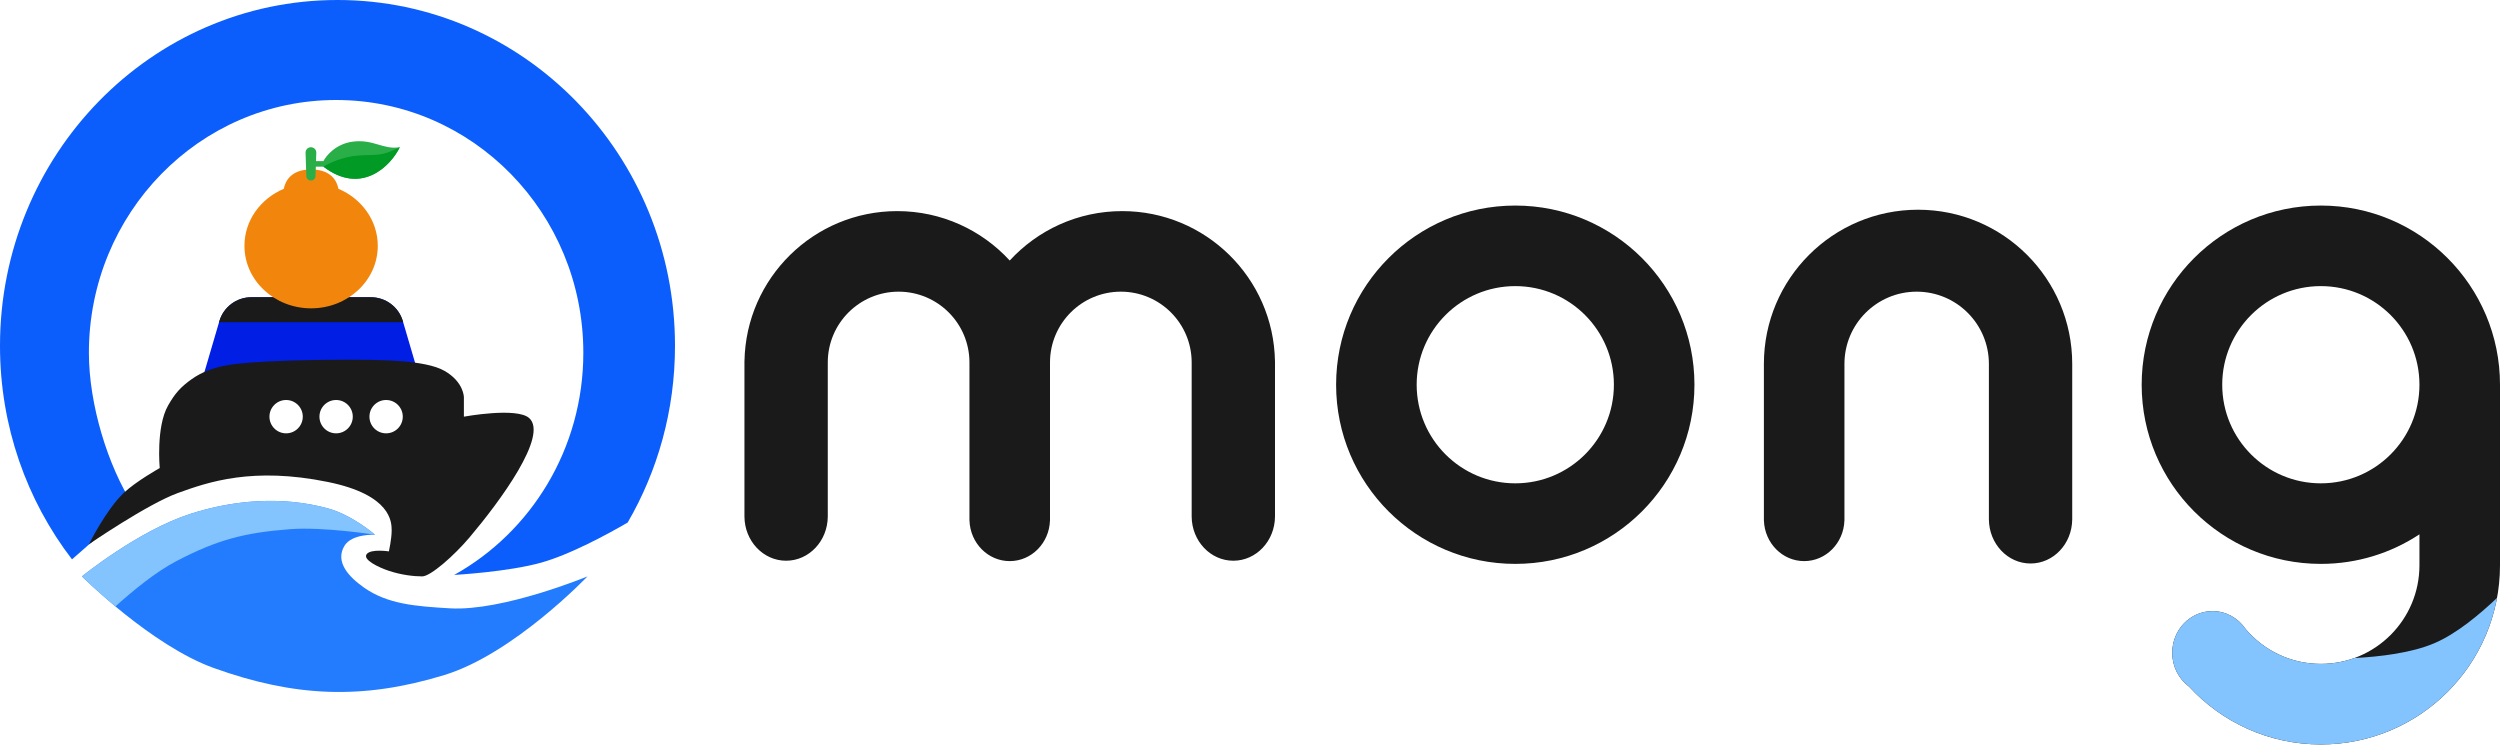
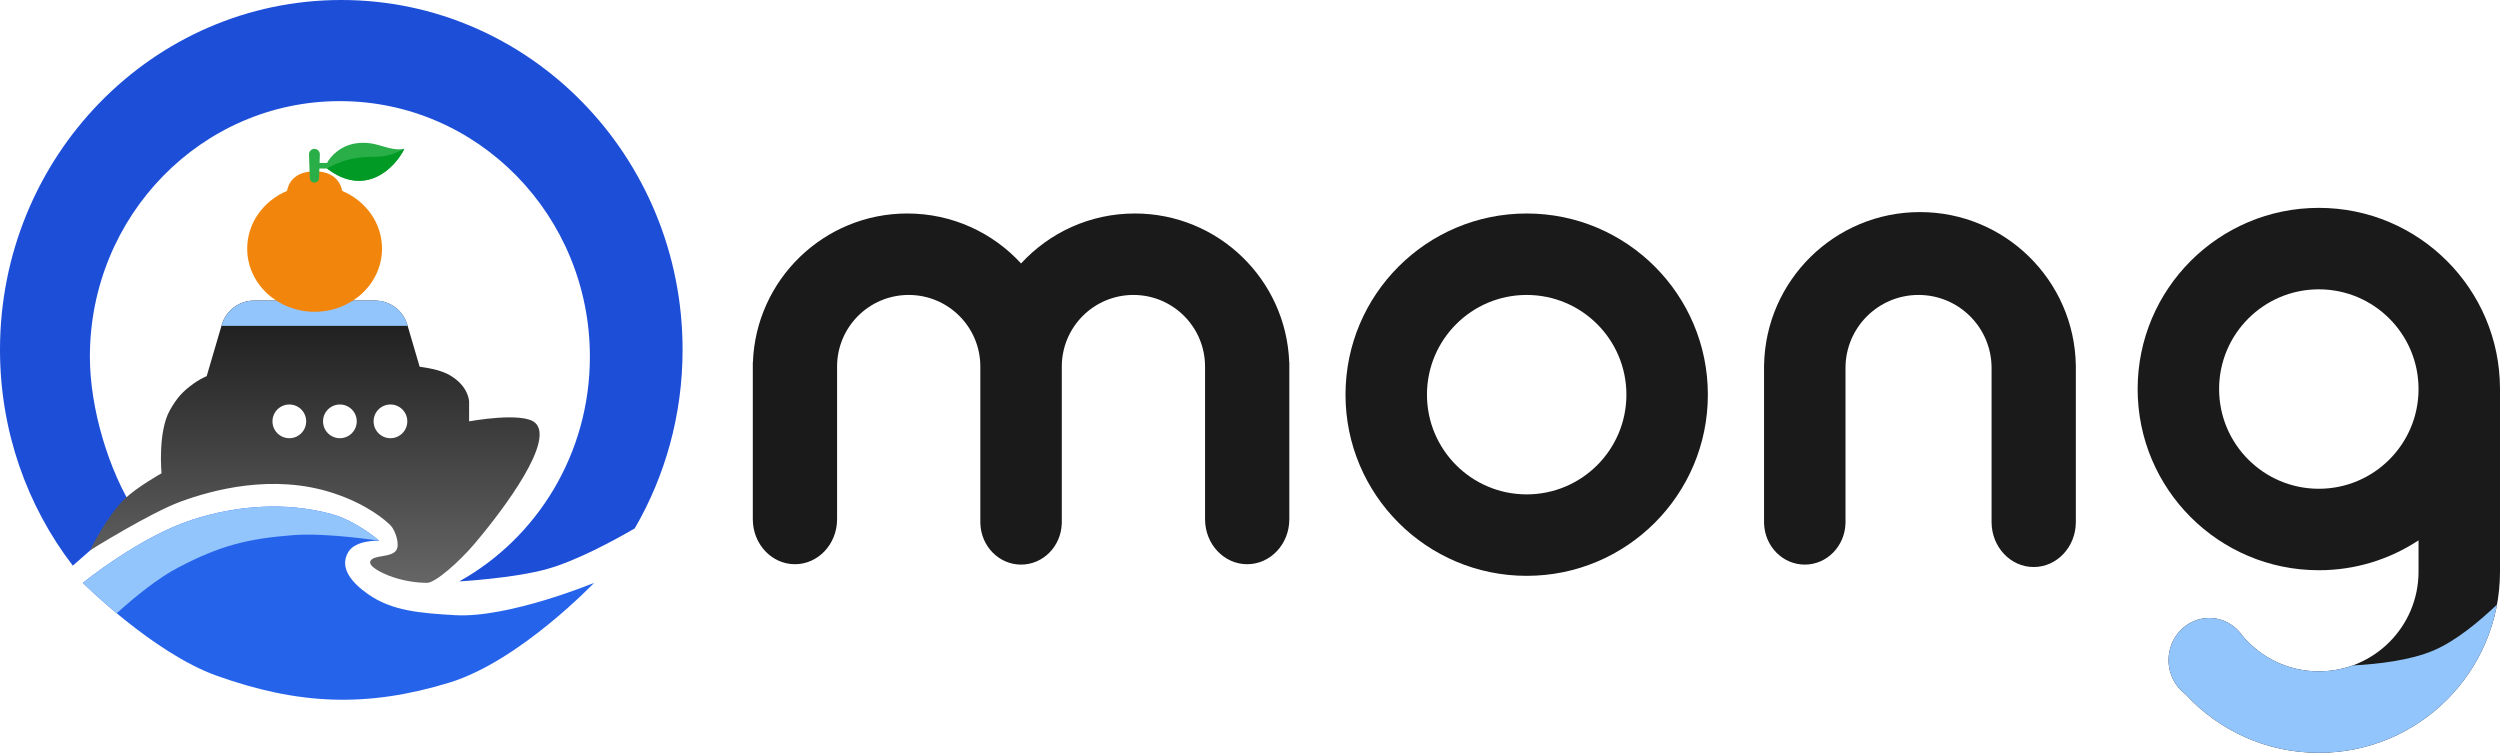
- <svg xmlns="http://www.w3.org/2000/svg" width="900" height="268" viewBox="0 0 900 268" fill="none">
-   <path d="M121.5 0C188.603 0 243 55.74 243 124.5C243 147.745 236.781 169.501 225.958 188.119C218.448 192.471 205.358 199.557 195 202.5C183.053 205.895 163.516 206.973 163.5 206.974C191.201 191.551 210 161.52 210 127C210 76.742 170.153 36 121 36C71.847 36 32 76.742 32 127C32 145.468 38.754 167.651 48 182L25.922 201.374C9.685 180.207 0 153.512 0 124.5C0 55.74 54.397 0 121.5 0Z" fill="#0B5EFC" />
-   <path d="M68.5 185C49.691 191.067 29.5 207.5 29.5 207.5C29.5 207.5 54.5 232.435 77 240.5C106.079 250.923 130.46 252.035 160 243C184.91 235.381 211.5 207.5 211.5 207.5C211.5 207.5 181 220.117 162 219C149.566 218.269 139.5 217.5 131 211.5C125.499 207.617 120.55 202.282 124 196.5C126.627 192.099 135 192.5 135 192.5C135 192.5 126.895 185.426 118 183C101.5 178.5 84 180 68.5 185Z" fill="#227CFD" />
-   <path d="M78.97 115.621C80.47 110.51 85.159 107 90.484 107H133.516C138.842 107 143.53 110.51 145.03 115.621L151.487 137.621C153.742 145.305 147.981 142.5 139.972 142.5H84.028C76.019 142.5 70.258 145.305 72.513 137.621L78.97 115.621Z" fill="#001EE4" />
-   <path d="M133.516 107C138.842 107 143.53 110.511 145.03 115.621L145.142 116H78.858L78.97 115.621C80.469 110.511 85.159 107 90.484 107H133.516Z" fill="#1A1A1A" />
+ <svg xmlns="http://www.w3.org/2000/svg" width="890" height="268" viewBox="0 0 890 268" fill="none">
+   <path d="M121.5 0C188.603 0 243 55.74 243 124.5C243 147.745 236.781 169.501 225.958 188.119C218.448 192.471 205.358 199.557 195 202.5C183.053 205.895 163.516 206.973 163.5 206.974C191.201 191.551 210 161.52 210 127C210 76.742 170.153 36 121 36C71.847 36 32 76.742 32 127C32 145.468 38.754 167.651 48 182L25.922 201.374C9.685 180.207 0 153.512 0 124.5C0 55.74 54.397 0 121.5 0Z" fill="#1D4ED8" />
+   <path d="M68.5 185C49.691 191.067 29.5 207.5 29.5 207.5C29.5 207.5 54.5 232.435 77 240.5C106.079 250.923 130.46 252.035 160 243C184.91 235.381 211.5 207.5 211.5 207.5C211.5 207.5 181 220.117 162 219C149.566 218.269 139.5 217.5 131 211.5C125.499 207.617 120.55 202.282 124 196.5C126.627 192.099 135 192.5 135 192.5C135 192.5 126.895 185.426 118 183C101.5 178.5 84 180 68.5 185Z" fill="#2563EB" />
+   <path d="M68.5 185C84 180 101.5 178.5 118 183C126.895 185.426 135 192.5 135 192.5C135 192.5 116.402 189.595 104.5 190.5C87.918 191.761 78.248 194.316 63.5 202C56.141 205.835 47.895 212.587 41.551 218.316C34.3 212.285 29.52 207.52 29.5 207.5C29.5 207.5 49.691 191.067 68.5 185Z" fill="#93C5FD" />
+   <path d="M683.5 75.5C713.818 75.5 738.456 99.81 738.989 130H739V186H738.998C738.928 194.772 732.241 201.86 724 201.86C715.759 201.86 709.072 194.772 709.002 186H709V131C709 116.641 697.359 105 683 105C668.641 105 657 116.641 657 131V186.383H656.99C656.726 194.502 650.341 201 642.5 201C634.659 201 628.274 194.502 628.01 186.383H628V130H628.011C628.544 99.81 653.182 75.5 683.5 75.5Z" fill="#1A1A1A" />
+   <path d="M404 76C433.706 76 457.911 99.551 458.964 129H459V185H458.998C458.928 193.772 452.241 200.86 444 200.86C435.759 200.86 429.072 193.772 429.002 185H429V131H428.993C428.996 130.834 429 130.667 429 130.5C429 116.417 417.583 105 403.5 105C389.417 105 378 116.417 378 130.5C378 130.667 378.004 130.834 378.007 131H378V186.383H377.99C377.726 194.502 371.341 201 363.5 201C355.659 201 349.274 194.502 349.01 186.383H349V131H348.993C348.996 130.834 349 130.667 349 130.5C349 116.417 337.583 105 323.5 105C309.417 105 298 116.417 298 130.5C298 130.667 298.004 130.834 298.007 131H298V185H297.998C297.928 193.772 291.241 200.86 283 200.86C274.759 200.86 268.072 193.772 268.002 185H268V129H268.036C269.089 99.551 293.294 76 323 76C339.024 76 353.448 82.853 363.5 93.788C373.552 82.853 387.976 76 404 76Z" fill="#1A1A1A" />
+   <path d="M543.5 76C579.122 76 608 104.878 608 140.5C608 176.122 579.122 205 543.5 205C507.878 205 479 176.122 479 140.5C479 104.878 507.878 76 543.5 76ZM543.5 105C523.894 105 508 120.894 508 140.5C508 160.106 523.894 176 543.5 176C563.106 176 579 160.106 579 140.5C579 120.894 563.106 105 543.5 105Z" fill="#1A1A1A" />
+   <path d="M825.5 74C861.122 74 890 102.878 890 138.5C890 138.667 889.998 138.833 889.997 139H890V203H889.997C889.998 203.167 890 203.333 890 203.5C890 239.122 861.122 268 825.5 268C806.738 268 789.848 259.987 778.062 247.199C774.392 244.478 772 240.028 772 235C772 226.716 778.492 220 786.5 220C791.422 220 795.77 222.537 798.392 226.416C804.903 234.112 814.63 239 825.5 239C845.106 239 861 223.106 861 203.5C861 203.333 860.995 203.166 860.993 203H861V192.358C850.817 199.084 838.616 203 825.5 203C789.878 203 761 174.122 761 138.5C761 102.878 789.878 74 825.5 74ZM825.5 103C805.894 103 790 118.894 790 138.5C790 158.106 805.894 174 825.5 174C845.106 174 861 158.106 861 138.5C861 118.894 845.106 103 825.5 103Z" fill="#1A1A1A" />
+   <path d="M888.935 215.225C883.421 245.249 857.118 268 825.5 268C806.738 268 789.848 259.987 778.062 247.199C774.392 244.478 772 240.028 772 235C772 226.716 778.492 220 786.5 220C791.422 220 795.77 222.537 798.392 226.416C804.903 234.112 814.63 239 825.5 239C829.736 239 833.798 238.256 837.564 236.896C846.778 236.42 858.228 235.065 866.5 231.5C874.309 228.134 882.531 221.336 888.935 215.225Z" fill="#93C5FD" />
+   <path d="M133.495 107C138.821 107 143.51 110.511 145.01 115.621L149.393 130.556C153.751 131.146 157.488 132.064 160 133.5C167 137.5 167 143 167 143V150C167 150 186 146.5 190.5 150.5C197.5 156.722 180.056 180.434 169 193.5C163.5 200 155 207.5 152 207.5C149 207.5 144.5 207 140 205.5C136.295 204.265 130.5 201.5 132 199.5C133.5 197.5 139.111 198.519 141 196C142.5 194 140.774 188.774 139 187C137.226 185.226 130.686 179.468 118.5 175.5C97 168.5 75.5 174.5 64.5 178.5C53.5 182.5 32 195.947 32 195.947C32 195.947 38.184 183.487 44.5 177.5C48.979 173.255 57.49 168.505 57.5 168.5C57.5 168.5 56.115 153.704 60.5 146C62.963 141.674 64.946 139.389 69 136.5C70.475 135.449 72.016 134.598 73.584 133.902L78.95 115.621C80.45 110.511 85.138 107 90.464 107H133.495ZM103 144C99.686 144 97 146.686 97 150C97 153.314 99.686 156 103 156C106.314 156 109 153.314 109 150C109 146.686 106.314 144 103 144ZM121 144C117.686 144 115 146.686 115 150C115 153.314 117.686 156 121 156C124.314 156 127 153.314 127 150C127 146.686 124.314 144 121 144ZM139 144C135.686 144 133 146.686 133 150C133 153.314 135.686 156 139 156C142.314 156 145 153.314 145 150C145 146.686 142.314 144 139 144Z" fill="url(#paint0_linear_53_505)" />
+   <path d="M133.516 107C138.842 107 143.53 110.511 145.03 115.621L145.142 116H78.858L78.97 115.621C80.469 110.511 85.159 107 90.484 107H133.516Z" fill="#93C5FD" />
  <path d="M112 61C118.013 61 121.071 63.973 121.815 67.962C130.176 71.479 136 79.352 136 88.5C136 100.926 125.255 111 112 111C98.745 111 88 100.926 88 88.5C88 79.352 93.823 71.48 102.184 67.962C102.928 63.973 105.987 61 112 61Z" fill="#F2860C" />
  <path d="M126.935 51C134.435 50 137.935 54 143.935 53C140.601 59.833 130.034 70.399 116.435 60H113.701L113.588 63.4C113.558 64.292 112.827 65 111.935 65C111.043 65 110.311 64.292 110.281 63.4L110.001 54.998C109.965 53.905 110.841 53 111.935 53C113.028 53 113.904 53.905 113.868 54.998L113.768 58H116.435C117.435 56 120.935 51.8 126.935 51Z" fill="#2AAE48" />
  <path d="M143.934 53C140.601 59.833 130.034 70.4 116.434 60C118.268 58.833 123.334 56.4 128.934 56C135.934 55.5 136.934 56.5 143.934 53Z" fill="#009A24" />
-   <path d="M123.5 129.5C136.5 129.5 153 129.5 160 133.5C167 137.5 167 143 167 143V150C167 150 186 146.5 190.5 150.5C197.5 156.722 180.056 180.434 169 193.5C163.5 200 155 207.5 152 207.5C149 207.5 144.5 207 140 205.5C136.295 204.265 130.5 201.5 132 199.5C133.5 197.5 140 198.5 140 198.5C140 198.5 141 194 141 191C141 188 140.949 178.175 118 173.5C91 168 75 173.5 64 177.5C53 181.5 32 195.947 32 195.947C32 195.947 38.184 183.487 44.5 177.5C48.979 173.255 57.49 168.505 57.5 168.5C57.5 168.5 56.115 153.704 60.5 146C62.963 141.674 64.946 139.389 69 136.5C76.02 131.497 84.5 131 90.5 130.5C96.5 130 110.412 129.5 123.5 129.5ZM103 144C99.686 144 97 146.686 97 150C97 153.314 99.686 156 103 156C106.314 156 109 153.314 109 150C109 146.686 106.314 144 103 144ZM121 144C117.686 144 115 146.686 115 150C115 153.314 117.686 156 121 156C124.314 156 127 153.314 127 150C127 146.686 124.314 144 121 144ZM139 144C135.686 144 133 146.686 133 150C133 153.314 135.686 156 139 156C142.314 156 145 153.314 145 150C145 146.686 142.314 144 139 144Z" fill="#1A1A1A" />
-   <path d="M68.5 185C84 180 101.5 178.5 118 183C126.895 185.426 135 192.5 135 192.5C135 192.5 116.402 189.595 104.5 190.5C87.918 191.761 78.248 194.316 63.5 202C56.141 205.835 47.895 212.587 41.551 218.316C34.3 212.285 29.52 207.52 29.5 207.5C29.5 207.5 49.691 191.067 68.5 185Z" fill="#83C3FE" />
-   <path d="M746 187H745.998C745.928 195.772 739.241 202.86 731 202.86C722.759 202.86 716.072 195.772 716.002 187H716V131C716 116.641 704.359 105 690 105C675.641 105 664 116.641 664 131V187.383H663.99C663.726 195.502 657.341 202 649.5 202C641.659 202 635.274 195.502 635.01 187.383H635V131C635 100.348 659.848 75.5 690.5 75.5C721.152 75.5 746 100.348 746 131V187Z" fill="#1A1A1A" />
-   <path d="M404 76C434.042 76 458.457 100.086 458.99 130H459V186H458.998C458.928 194.772 452.241 201.86 444 201.86C435.759 201.86 429.072 194.772 429.002 186H429V131H428.993C428.996 130.834 429 130.667 429 130.5C429 116.417 417.583 105 403.5 105C389.417 105 378 116.417 378 130.5C378 130.667 378.004 130.834 378.007 131H378V187.383H377.99C377.726 195.502 371.341 202 363.5 202C355.659 202 349.274 195.502 349.01 187.383H349V131H348.993C348.996 130.834 349 130.667 349 130.5C349 116.417 337.583 105 323.5 105C309.417 105 298 116.417 298 130.5C298 130.667 298.004 130.834 298.007 131H298V186H297.998C297.928 194.772 291.241 201.86 283 201.86C274.759 201.86 268.072 194.772 268.002 186H268V130H268.01C268.543 100.086 292.958 76 323 76C339.024 76 353.448 82.853 363.5 93.788C373.552 82.853 387.976 76 404 76Z" fill="#1A1A1A" />
-   <path d="M545.5 74C581.122 74 610 102.878 610 138.5C610 174.122 581.122 203 545.5 203C509.878 203 481 174.122 481 138.5C481 102.878 509.878 74 545.5 74ZM545.5 103C525.894 103 510 118.894 510 138.5C510 158.106 525.894 174 545.5 174C565.106 174 581 158.106 581 138.5C581 118.894 565.106 103 545.5 103Z" fill="#1A1A1A" />
-   <path d="M835.5 74C871.122 74 900 102.878 900 138.5C900 138.667 899.998 138.833 899.997 139H900V203H899.997C899.998 203.167 900 203.333 900 203.5C900 239.122 871.122 268 835.5 268C816.738 268 799.848 259.987 788.062 247.199C784.392 244.478 782 240.028 782 235C782 226.716 788.492 220 796.5 220C801.422 220 805.77 222.537 808.392 226.416C814.903 234.112 824.63 239 835.5 239C855.106 239 871 223.106 871 203.5C871 203.333 870.995 203.166 870.993 203H871V192.358C860.817 199.084 848.616 203 835.5 203C799.878 203 771 174.122 771 138.5C771 102.878 799.878 74 835.5 74ZM835.5 103C815.894 103 800 118.894 800 138.5C800 158.106 815.894 174 835.5 174C855.106 174 871 158.106 871 138.5C871 118.894 855.106 103 835.5 103Z" fill="#1A1A1A" />
-   <path d="M898.935 215.225C893.421 245.249 867.118 268 835.5 268C816.738 268 799.848 259.987 788.062 247.199C784.392 244.478 782 240.028 782 235C782 226.716 788.492 220 796.5 220C801.422 220 805.77 222.537 808.392 226.416C814.903 234.112 824.63 239 835.5 239C839.736 239 843.798 238.256 847.564 236.896C856.778 236.42 868.228 235.065 876.5 231.5C884.309 228.134 892.531 221.336 898.935 215.225Z" fill="#83C3FE" />
+   <defs>
+     <linearGradient id="paint0_linear_53_505" x1="112.055" y1="107" x2="112.055" y2="208" gradientUnits="userSpaceOnUse">
+       <stop stop-color="#1A1A1A" />
+       <stop offset="1" stop-color="#666666" />
+     </linearGradient>
+   </defs>
</svg>
